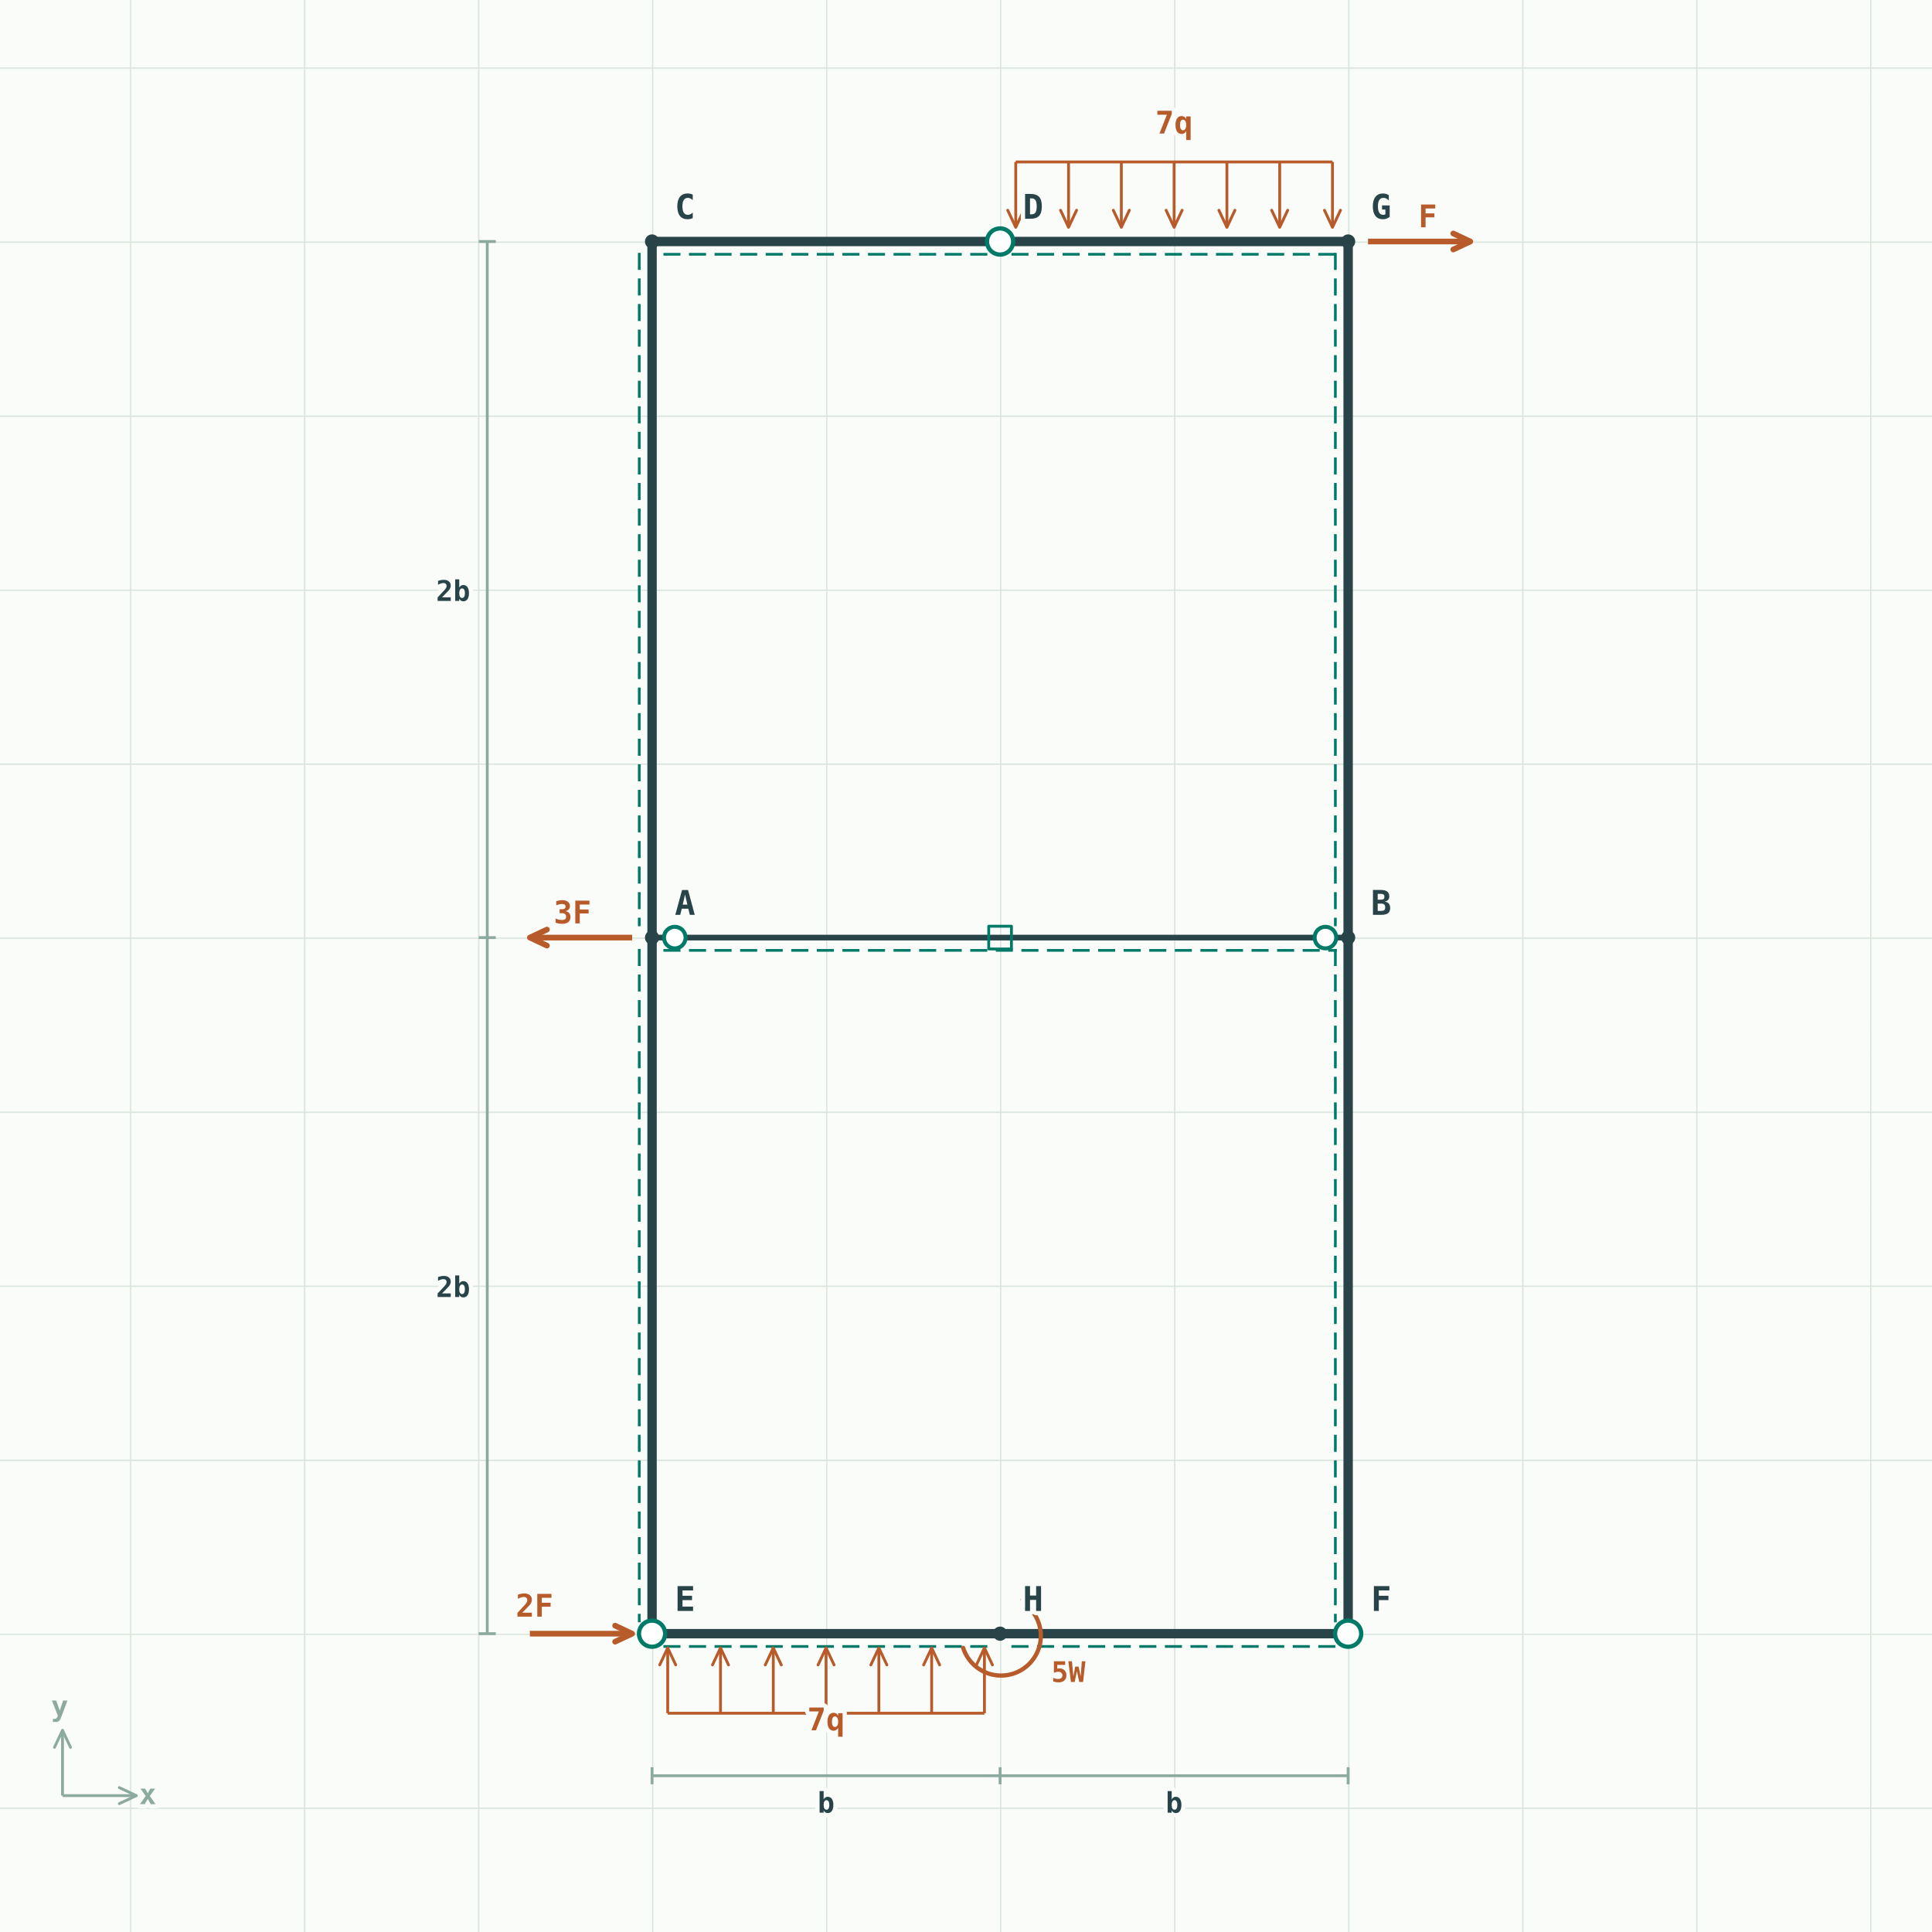
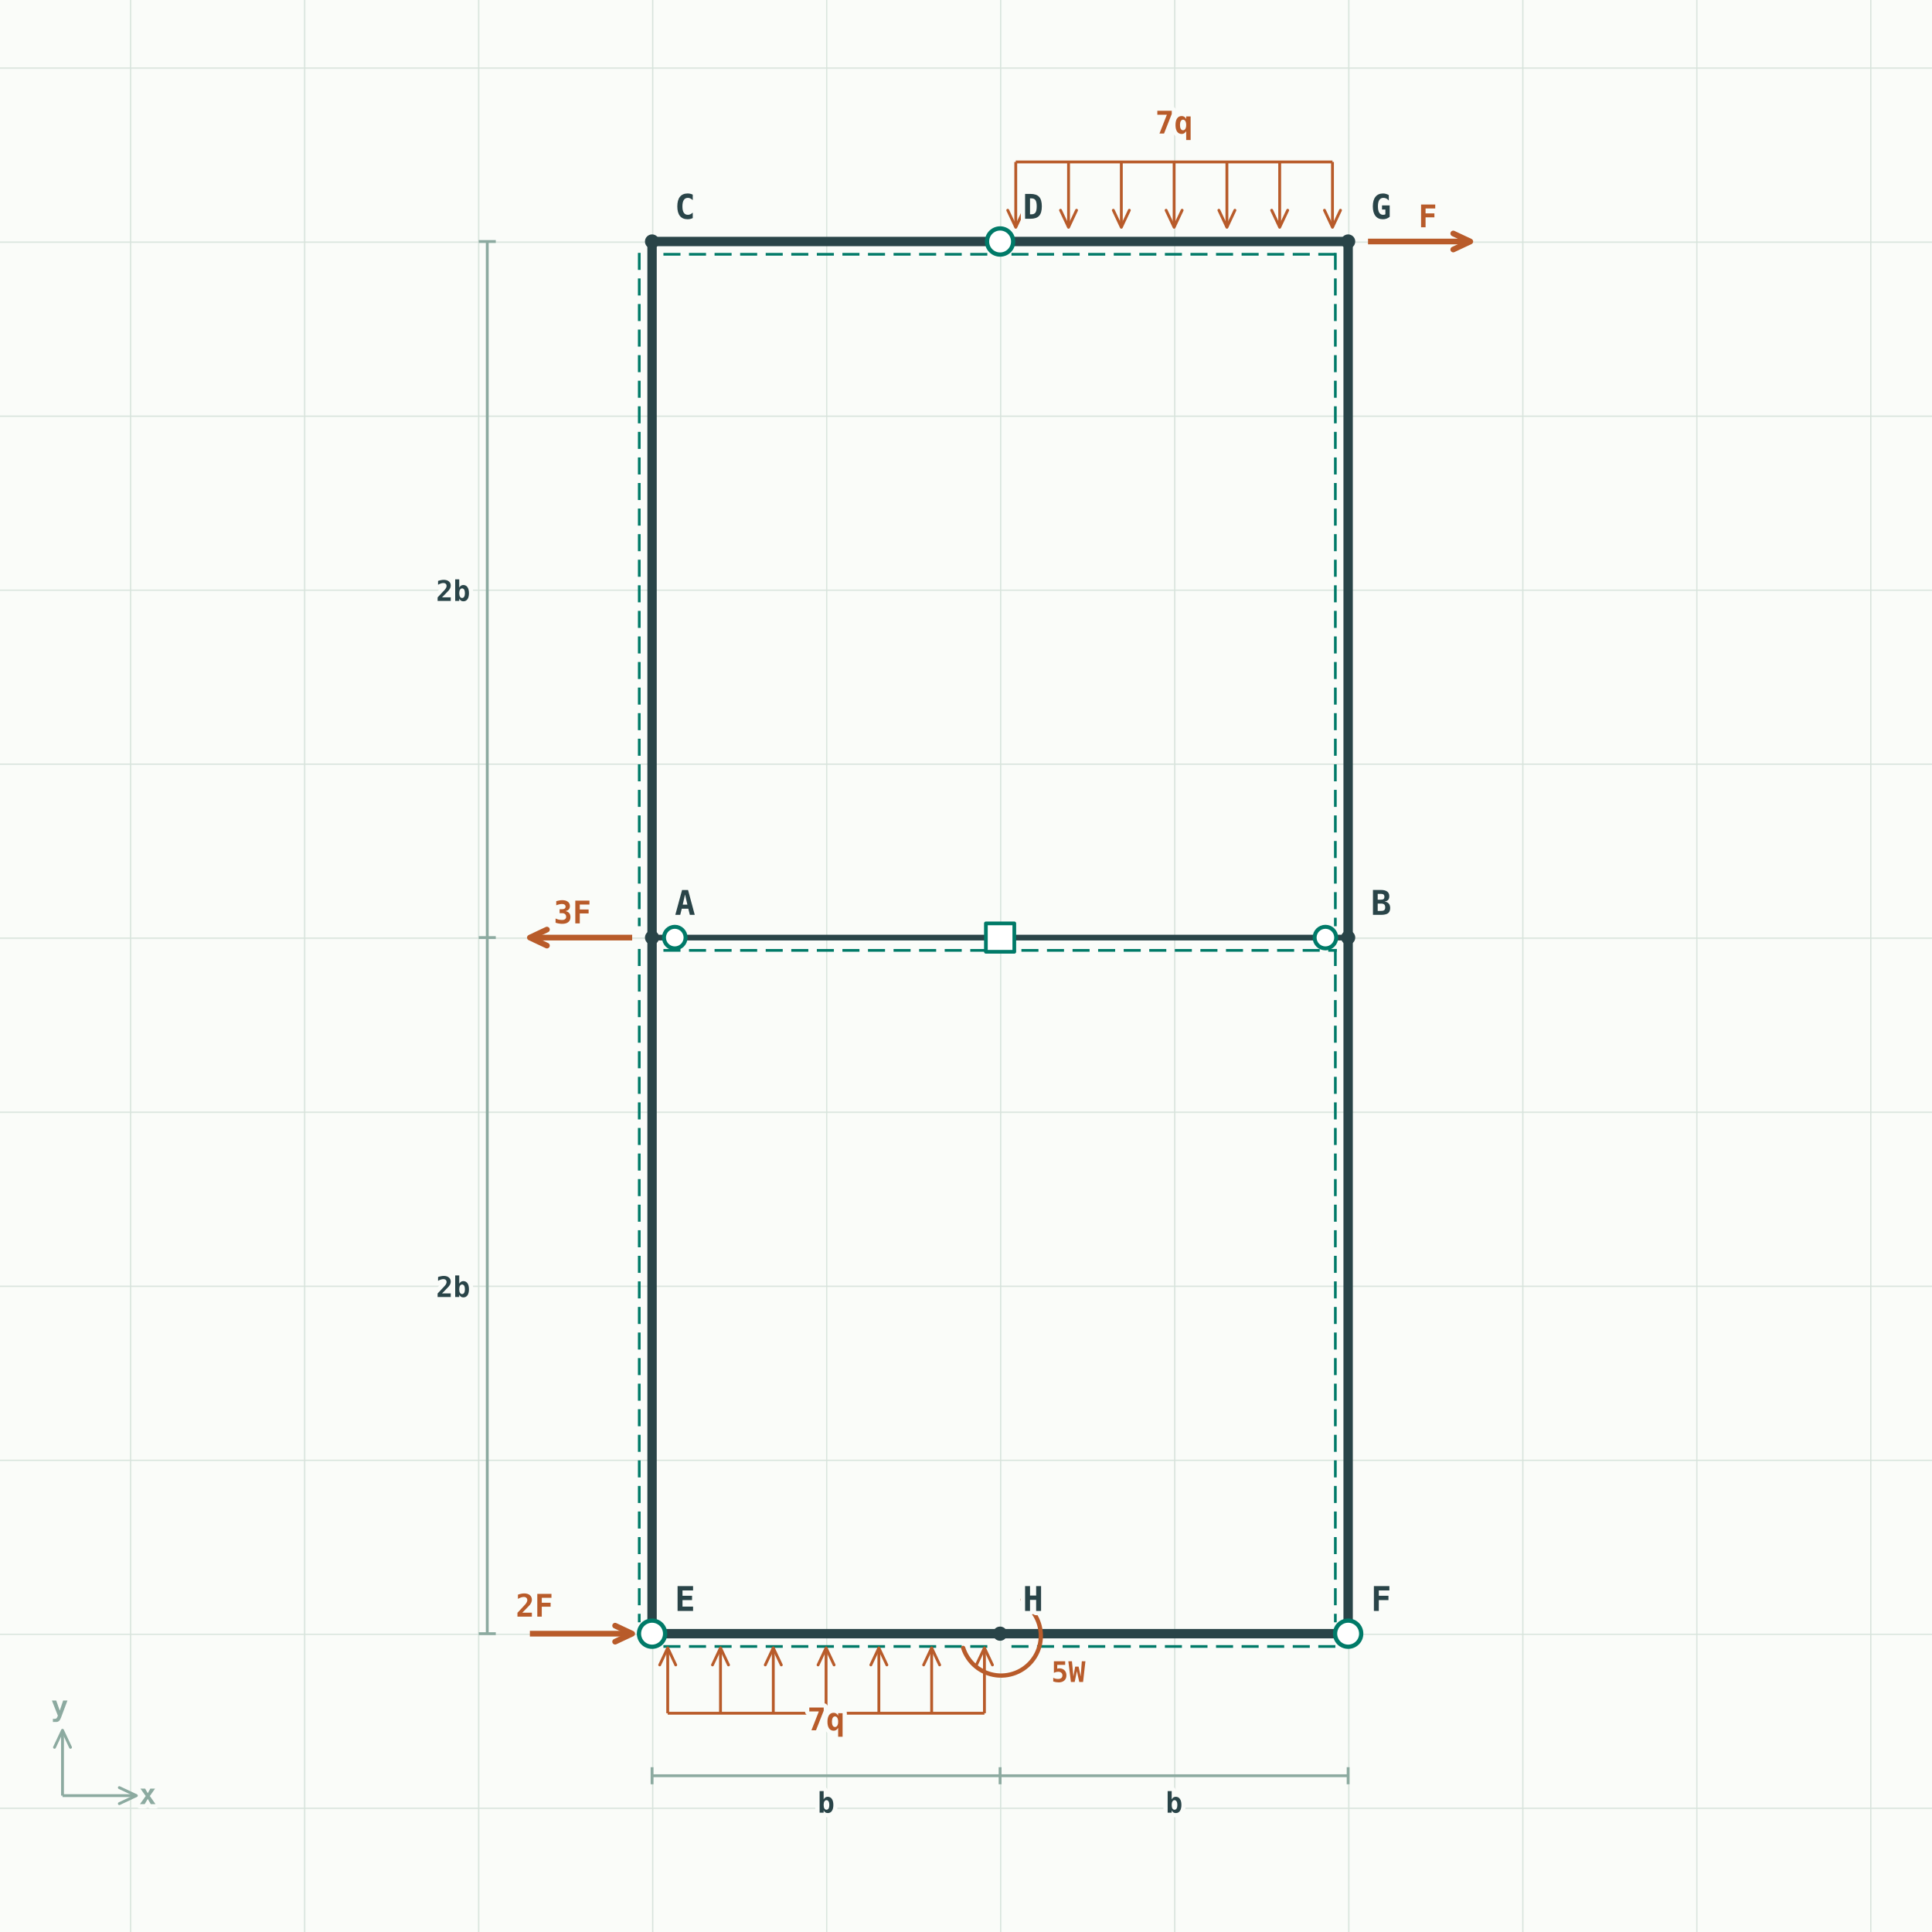
<svg xmlns="http://www.w3.org/2000/svg" viewBox="0 0 680 680" width="680" height="680" role="img" aria-label="Schema della struttura con vincoli e carichi">
  <rect width="100%" height="100%" fill="#fafcf9" />
  <defs>
    <pattern id="schema-grid" x="229.5" y="575" width="61.25" height="61.25" patternUnits="userSpaceOnUse">
      <path d="M 61.25 0 H 0 V 61.25" fill="none" stroke="#d7e3db" stroke-width=".85" />
    </pattern>
  </defs>
  <rect width="100%" height="100%" fill="url(#schema-grid)" />
  <line x1="233.5" y1="334.5" x2="470.5" y2="334.5" stroke="#007a68" stroke-width="0.95" class="fiber-mark" stroke-dasharray="6 3" />
  <line x1="233.5" y1="89.5" x2="348" y2="89.5" stroke="#007a68" stroke-width="0.95" class="fiber-mark" stroke-dasharray="6 3" />
  <line x1="225" y1="334" x2="225" y2="571" stroke="#007a68" stroke-width="0.95" class="fiber-mark" stroke-dasharray="6 3" />
  <line x1="225" y1="89" x2="225" y2="326" stroke="#007a68" stroke-width="0.95" class="fiber-mark" stroke-dasharray="6 3" />
  <line x1="470" y1="334" x2="470" y2="571" stroke="#007a68" stroke-width="0.95" class="fiber-mark" stroke-dasharray="6 3" />
  <line x1="470" y1="89" x2="470" y2="326" stroke="#007a68" stroke-width="0.95" class="fiber-mark" stroke-dasharray="6 3" />
  <line x1="356" y1="579.5" x2="470.5" y2="579.5" stroke="#007a68" stroke-width="0.95" class="fiber-mark" stroke-dasharray="6 3" />
  <line x1="356" y1="89.5" x2="470.5" y2="89.5" stroke="#007a68" stroke-width="0.95" class="fiber-mark" stroke-dasharray="6 3" />
  <line x1="233.5" y1="579.5" x2="348" y2="579.5" stroke="#007a68" stroke-width="0.95" class="fiber-mark" stroke-dasharray="6 3" />
  <line x1="229.5" y1="330" x2="474.5" y2="330" stroke="#294448" stroke-width="2" />
  <line x1="229.5" y1="85" x2="352" y2="85" stroke="#294448" stroke-width="3.3" />
  <line x1="229.5" y1="330" x2="229.5" y2="575" stroke="#294448" stroke-width="3.3" />
  <line x1="229.5" y1="85" x2="229.5" y2="330" stroke="#294448" stroke-width="3.3" />
  <line x1="474.5" y1="330" x2="474.5" y2="575" stroke="#294448" stroke-width="3.3" />
  <line x1="474.5" y1="85" x2="474.5" y2="330" stroke="#294448" stroke-width="3.3" />
  <line x1="352" y1="575" x2="474.5" y2="575" stroke="#294448" stroke-width="3.3" />
  <line x1="352" y1="85" x2="474.5" y2="85" stroke="#294448" stroke-width="3.3" />
  <line x1="229.5" y1="575" x2="352" y2="575" stroke="#294448" stroke-width="3.3" />
-   <path d="M -4 -4 h 8 v 8 h -8 Z" stroke="#007a68" fill="none" stroke-width="1" stroke-linejoin="round" stroke-linecap="round" transform="translate(352 330)" />
+   <path d="M 347 325 L 357 325 L 357 335 L 347 335 Z" stroke="#007a68" fill="#fff" stroke-width="1.3" stroke-linejoin="round" stroke-linecap="round" class="thermal-elongation" />
  <circle cx="237.5" cy="330" r="3.8" stroke="#007a68" fill="#fff" stroke-width="1.4" />
  <circle cx="466.5" cy="330" r="3.8" stroke="#007a68" fill="#fff" stroke-width="1.4" />
  <line x1="357.512" y1="57" x2="468.988" y2="57" stroke="#b85b2a" stroke-width="1" />
  <line x1="357.512" y1="57" x2="357.512" y2="80" stroke="#b85b2a" stroke-width="1" />
  <path d="M 354.692 74 L 357.512 80 360.332 74" stroke="#b85b2a" fill="none" stroke-width="1" stroke-linejoin="round" stroke-linecap="round" />
  <line x1="376.092" y1="57" x2="376.092" y2="80" stroke="#b85b2a" stroke-width="1" />
  <path d="M 373.272 74 L 376.092 80 378.912 74" stroke="#b85b2a" fill="none" stroke-width="1" stroke-linejoin="round" stroke-linecap="round" />
  <line x1="394.671" y1="57" x2="394.671" y2="80" stroke="#b85b2a" stroke-width="1" />
  <path d="M 391.851 74 L 394.671 80 397.491 74" stroke="#b85b2a" fill="none" stroke-width="1" stroke-linejoin="round" stroke-linecap="round" />
  <line x1="413.25" y1="57" x2="413.25" y2="80" stroke="#b85b2a" stroke-width="1" />
  <path d="M 410.43 74 L 413.25 80 416.07 74" stroke="#b85b2a" fill="none" stroke-width="1" stroke-linejoin="round" stroke-linecap="round" />
  <line x1="431.829" y1="57" x2="431.829" y2="80" stroke="#b85b2a" stroke-width="1" />
  <path d="M 429.009 74 L 431.829 80 434.649 74" stroke="#b85b2a" fill="none" stroke-width="1" stroke-linejoin="round" stroke-linecap="round" />
  <line x1="450.408" y1="57" x2="450.408" y2="80" stroke="#b85b2a" stroke-width="1" />
  <path d="M 447.588 74 L 450.408 80 453.228 74" stroke="#b85b2a" fill="none" stroke-width="1" stroke-linejoin="round" stroke-linecap="round" />
  <line x1="468.988" y1="57" x2="468.988" y2="80" stroke="#b85b2a" stroke-width="1" />
  <path d="M 466.168 74 L 468.988 80 471.808 74" stroke="#b85b2a" fill="none" stroke-width="1" stroke-linejoin="round" stroke-linecap="round" />
  <text x="413.25" y="47" text-anchor="middle" fill="#b85b2a" font-family="ui-monospace,Menlo,monospace" font-size="11" font-weight="550" paint-order="stroke" stroke="#fafcf9" stroke-width="3" stroke-linejoin="round">7q</text>
  <line x1="235.012" y1="603" x2="346.488" y2="603" stroke="#b85b2a" stroke-width="1" />
  <line x1="235.012" y1="603" x2="235.012" y2="580" stroke="#b85b2a" stroke-width="1" />
  <path d="M 237.832 586 L 235.012 580 232.192 586" stroke="#b85b2a" fill="none" stroke-width="1" stroke-linejoin="round" stroke-linecap="round" />
  <line x1="253.592" y1="603" x2="253.592" y2="580" stroke="#b85b2a" stroke-width="1" />
  <path d="M 256.412 586 L 253.592 580 250.772 586" stroke="#b85b2a" fill="none" stroke-width="1" stroke-linejoin="round" stroke-linecap="round" />
  <line x1="272.171" y1="603" x2="272.171" y2="580" stroke="#b85b2a" stroke-width="1" />
  <path d="M 274.991 586 L 272.171 580 269.351 586" stroke="#b85b2a" fill="none" stroke-width="1" stroke-linejoin="round" stroke-linecap="round" />
  <line x1="290.75" y1="603" x2="290.75" y2="580" stroke="#b85b2a" stroke-width="1" />
  <path d="M 293.57 586 L 290.75 580 287.93 586" stroke="#b85b2a" fill="none" stroke-width="1" stroke-linejoin="round" stroke-linecap="round" />
  <line x1="309.329" y1="603" x2="309.329" y2="580" stroke="#b85b2a" stroke-width="1" />
  <path d="M 312.149 586 L 309.329 580 306.509 586" stroke="#b85b2a" fill="none" stroke-width="1" stroke-linejoin="round" stroke-linecap="round" />
  <line x1="327.908" y1="603" x2="327.908" y2="580" stroke="#b85b2a" stroke-width="1" />
  <path d="M 330.728 586 L 327.908 580 325.088 586" stroke="#b85b2a" fill="none" stroke-width="1" stroke-linejoin="round" stroke-linecap="round" />
  <line x1="346.488" y1="603" x2="346.488" y2="580" stroke="#b85b2a" stroke-width="1" />
  <path d="M 349.308 586 L 346.488 580 343.668 586" stroke="#b85b2a" fill="none" stroke-width="1" stroke-linejoin="round" stroke-linecap="round" />
  <text x="290.75" y="609" text-anchor="middle" fill="#b85b2a" font-family="ui-monospace,Menlo,monospace" font-size="11" font-weight="550" paint-order="stroke" stroke="#fafcf9" stroke-width="3" stroke-linejoin="round">7q</text>
  <line x1="186.5" y1="575" x2="222.5" y2="575" stroke="#b85b2a" stroke-width="2" />
  <path d="M 216.5 577.82 L 222.5 575 216.5 572.18" stroke="#b85b2a" fill="none" stroke-width="2" stroke-linejoin="round" stroke-linecap="round" />
  <text x="181.5" y="569" text-anchor="start" fill="#b85b2a" font-family="ui-monospace,Menlo,monospace" font-size="11" font-weight="550" paint-order="stroke" stroke="#fafcf9" stroke-width="3" stroke-linejoin="round">2F</text>
  <circle cx="229.5" cy="575" r="4.6" stroke="#007a68" fill="#fff" stroke-width="1.5" />
  <circle cx="474.5" cy="575" r="4.6" stroke="#007a68" fill="#fff" stroke-width="1.5" />
  <line x1="222.5" y1="330" x2="186.5" y2="330" stroke="#b85b2a" stroke-width="2" />
  <path d="M 192.5 327.18 L 186.5 330 192.5 332.82" stroke="#b85b2a" fill="none" stroke-width="2" stroke-linejoin="round" stroke-linecap="round" />
  <text x="201.5" y="325" text-anchor="middle" fill="#b85b2a" font-family="ui-monospace,Menlo,monospace" font-size="11" font-weight="550" paint-order="stroke" stroke="#fafcf9" stroke-width="3" stroke-linejoin="round">3F</text>
  <circle cx="229.5" cy="330" r="2" stroke="#294448" fill="#294448" stroke-width="1" />
  <circle cx="474.5" cy="330" r="2" stroke="#294448" fill="#294448" stroke-width="1" />
  <circle cx="229.5" cy="85" r="2" stroke="#294448" fill="#294448" stroke-width="1" />
  <circle cx="352" cy="85" r="4.6" stroke="#007a68" fill="#fff" stroke-width="1.5" />
  <line x1="481.5" y1="85" x2="517.5" y2="85" stroke="#b85b2a" stroke-width="2" />
  <path d="M 511.5 87.82 L 517.5 85 511.5 82.18" stroke="#b85b2a" fill="none" stroke-width="2" stroke-linejoin="round" stroke-linecap="round" />
  <text x="502.5" y="80" text-anchor="middle" fill="#b85b2a" font-family="ui-monospace,Menlo,monospace" font-size="11" font-weight="550" paint-order="stroke" stroke="#fafcf9" stroke-width="3" stroke-linejoin="round">F</text>
  <circle cx="474.5" cy="85" r="2" stroke="#294448" fill="#294448" stroke-width="1" />
  <path d="M 339 580 A 14 14 0 1 0 364 568" stroke="#b85b2a" fill="none" stroke-width="1.5" stroke-linejoin="round" stroke-linecap="round" />
  <line x1="364" y1="568" x2="360" y2="563" stroke="#b85b2a" stroke-width="1.6" />
  <path d="M 363.175 564.56 L 360 563 360.825 566.44" stroke="#b85b2a" fill="none" stroke-width="1.6" stroke-linejoin="round" stroke-linecap="round" />
  <text x="370" y="592" text-anchor="start" fill="#b85b2a" font-family="ui-monospace,Menlo,monospace" font-size="10" font-weight="550" paint-order="stroke" stroke="#fafcf9" stroke-width="3" stroke-linejoin="round">5W</text>
  <circle cx="352" cy="575" r="2" stroke="#294448" fill="#294448" stroke-width="1" />
  <text x="237.5" y="567" text-anchor="start" fill="#294448" font-family="ui-monospace,Menlo,monospace" font-size="12" font-weight="550" paint-order="stroke" stroke="#fafcf9" stroke-width="3" stroke-linejoin="round">E</text>
  <text x="482.5" y="567" text-anchor="start" fill="#294448" font-family="ui-monospace,Menlo,monospace" font-size="12" font-weight="550" paint-order="stroke" stroke="#fafcf9" stroke-width="3" stroke-linejoin="round">F</text>
  <text x="237.5" y="322" text-anchor="start" fill="#294448" font-family="ui-monospace,Menlo,monospace" font-size="12" font-weight="550" paint-order="stroke" stroke="#fafcf9" stroke-width="3" stroke-linejoin="round">A</text>
  <text x="482.5" y="322" text-anchor="start" fill="#294448" font-family="ui-monospace,Menlo,monospace" font-size="12" font-weight="550" paint-order="stroke" stroke="#fafcf9" stroke-width="3" stroke-linejoin="round">B</text>
  <text x="237.5" y="77" text-anchor="start" fill="#294448" font-family="ui-monospace,Menlo,monospace" font-size="12" font-weight="550" paint-order="stroke" stroke="#fafcf9" stroke-width="3" stroke-linejoin="round">C</text>
  <text x="360" y="77" text-anchor="start" fill="#294448" font-family="ui-monospace,Menlo,monospace" font-size="12" font-weight="550" paint-order="stroke" stroke="#fafcf9" stroke-width="3" stroke-linejoin="round">D</text>
  <text x="482.5" y="77" text-anchor="start" fill="#294448" font-family="ui-monospace,Menlo,monospace" font-size="12" font-weight="550" paint-order="stroke" stroke="#fafcf9" stroke-width="3" stroke-linejoin="round">G</text>
  <text x="360" y="567" text-anchor="start" fill="#294448" font-family="ui-monospace,Menlo,monospace" font-size="12" font-weight="550" paint-order="stroke" stroke="#fafcf9" stroke-width="3" stroke-linejoin="round">H</text>
  <line x1="229.5" y1="625" x2="474.5" y2="625" stroke="#8caaa0" stroke-width="1" />
  <line x1="171.5" y1="575" x2="171.5" y2="85" stroke="#8caaa0" stroke-width="1" />
  <line x1="229.5" y1="622" x2="229.5" y2="628" stroke="#8caaa0" stroke-width="1" />
  <line x1="352" y1="622" x2="352" y2="628" stroke="#8caaa0" stroke-width="1" />
  <text x="290.75" y="638" text-anchor="middle" fill="#294448" font-family="ui-monospace,Menlo,monospace" font-size="10" font-weight="550" paint-order="stroke" stroke="#fafcf9" stroke-width="3" stroke-linejoin="round">b</text>
  <line x1="474.5" y1="622" x2="474.5" y2="628" stroke="#8caaa0" stroke-width="1" />
  <text x="413.25" y="638" text-anchor="middle" fill="#294448" font-family="ui-monospace,Menlo,monospace" font-size="10" font-weight="550" paint-order="stroke" stroke="#fafcf9" stroke-width="3" stroke-linejoin="round">b</text>
  <line x1="168.5" y1="575" x2="174.5" y2="575" stroke="#8caaa0" stroke-width="1" />
  <line x1="168.5" y1="330" x2="174.5" y2="330" stroke="#8caaa0" stroke-width="1" />
  <text x="165.5" y="456.5" text-anchor="end" fill="#294448" font-family="ui-monospace,Menlo,monospace" font-size="10" font-weight="550" paint-order="stroke" stroke="#fafcf9" stroke-width="3" stroke-linejoin="round">2b</text>
  <line x1="168.5" y1="85" x2="174.5" y2="85" stroke="#8caaa0" stroke-width="1" />
  <text x="165.5" y="211.5" text-anchor="end" fill="#294448" font-family="ui-monospace,Menlo,monospace" font-size="10" font-weight="550" paint-order="stroke" stroke="#fafcf9" stroke-width="3" stroke-linejoin="round">2b</text>
  <line x1="229.5" y1="330" x2="474.5" y2="330" stroke="transparent" stroke-width="17" data-edge="0" style="cursor:pointer" />
  <line x1="229.5" y1="85" x2="352" y2="85" stroke="transparent" stroke-width="17" data-edge="1" style="cursor:pointer" />
  <line x1="229.5" y1="330" x2="229.5" y2="575" stroke="transparent" stroke-width="17" data-edge="2" style="cursor:pointer" />
  <line x1="229.5" y1="85" x2="229.5" y2="330" stroke="transparent" stroke-width="17" data-edge="3" style="cursor:pointer" />
  <line x1="474.5" y1="330" x2="474.5" y2="575" stroke="transparent" stroke-width="17" data-edge="4" style="cursor:pointer" />
  <line x1="474.5" y1="85" x2="474.5" y2="330" stroke="transparent" stroke-width="17" data-edge="5" style="cursor:pointer" />
  <line x1="352" y1="575" x2="474.5" y2="575" stroke="transparent" stroke-width="17" data-edge="6" style="cursor:pointer" />
  <line x1="352" y1="85" x2="474.5" y2="85" stroke="transparent" stroke-width="17" data-edge="7" style="cursor:pointer" />
  <line x1="229.5" y1="575" x2="352" y2="575" stroke="transparent" stroke-width="17" data-edge="8" style="cursor:pointer" />
  <circle cx="229.5" cy="575" r="11" fill="transparent" data-node="0" style="cursor:pointer" />
  <circle cx="474.5" cy="575" r="11" fill="transparent" data-node="1" style="cursor:pointer" />
  <circle cx="229.5" cy="330" r="11" fill="transparent" data-node="2" style="cursor:pointer" />
  <circle cx="474.5" cy="330" r="11" fill="transparent" data-node="3" style="cursor:pointer" />
  <circle cx="229.5" cy="85" r="11" fill="transparent" data-node="4" style="cursor:pointer" />
  <circle cx="352" cy="85" r="11" fill="transparent" data-node="5" style="cursor:pointer" />
  <circle cx="474.5" cy="85" r="11" fill="transparent" data-node="6" style="cursor:pointer" />
  <circle cx="352" cy="575" r="11" fill="transparent" data-node="7" style="cursor:pointer" />
  <line x1="22" y1="632" x2="48" y2="632" stroke="#8caaa0" stroke-width="1" />
  <path d="M 42 634.82 L 48 632 42 629.18" stroke="#8caaa0" fill="none" stroke-width="1" stroke-linejoin="round" stroke-linecap="round" />
  <line x1="22" y1="632" x2="22" y2="609" stroke="#8caaa0" stroke-width="1" />
  <path d="M 24.82 615 L 22 609 19.18 615" stroke="#8caaa0" fill="none" stroke-width="1" stroke-linejoin="round" stroke-linecap="round" />
  <text x="52" y="635" text-anchor="middle" fill="#8caaa0" font-family="ui-monospace,Menlo,monospace" font-size="10" font-weight="550" paint-order="stroke" stroke="#fafcf9" stroke-width="3" stroke-linejoin="round">x</text>
  <text x="21" y="604" text-anchor="middle" fill="#8caaa0" font-family="ui-monospace,Menlo,monospace" font-size="10" font-weight="550" paint-order="stroke" stroke="#fafcf9" stroke-width="3" stroke-linejoin="round">y</text>
</svg>
